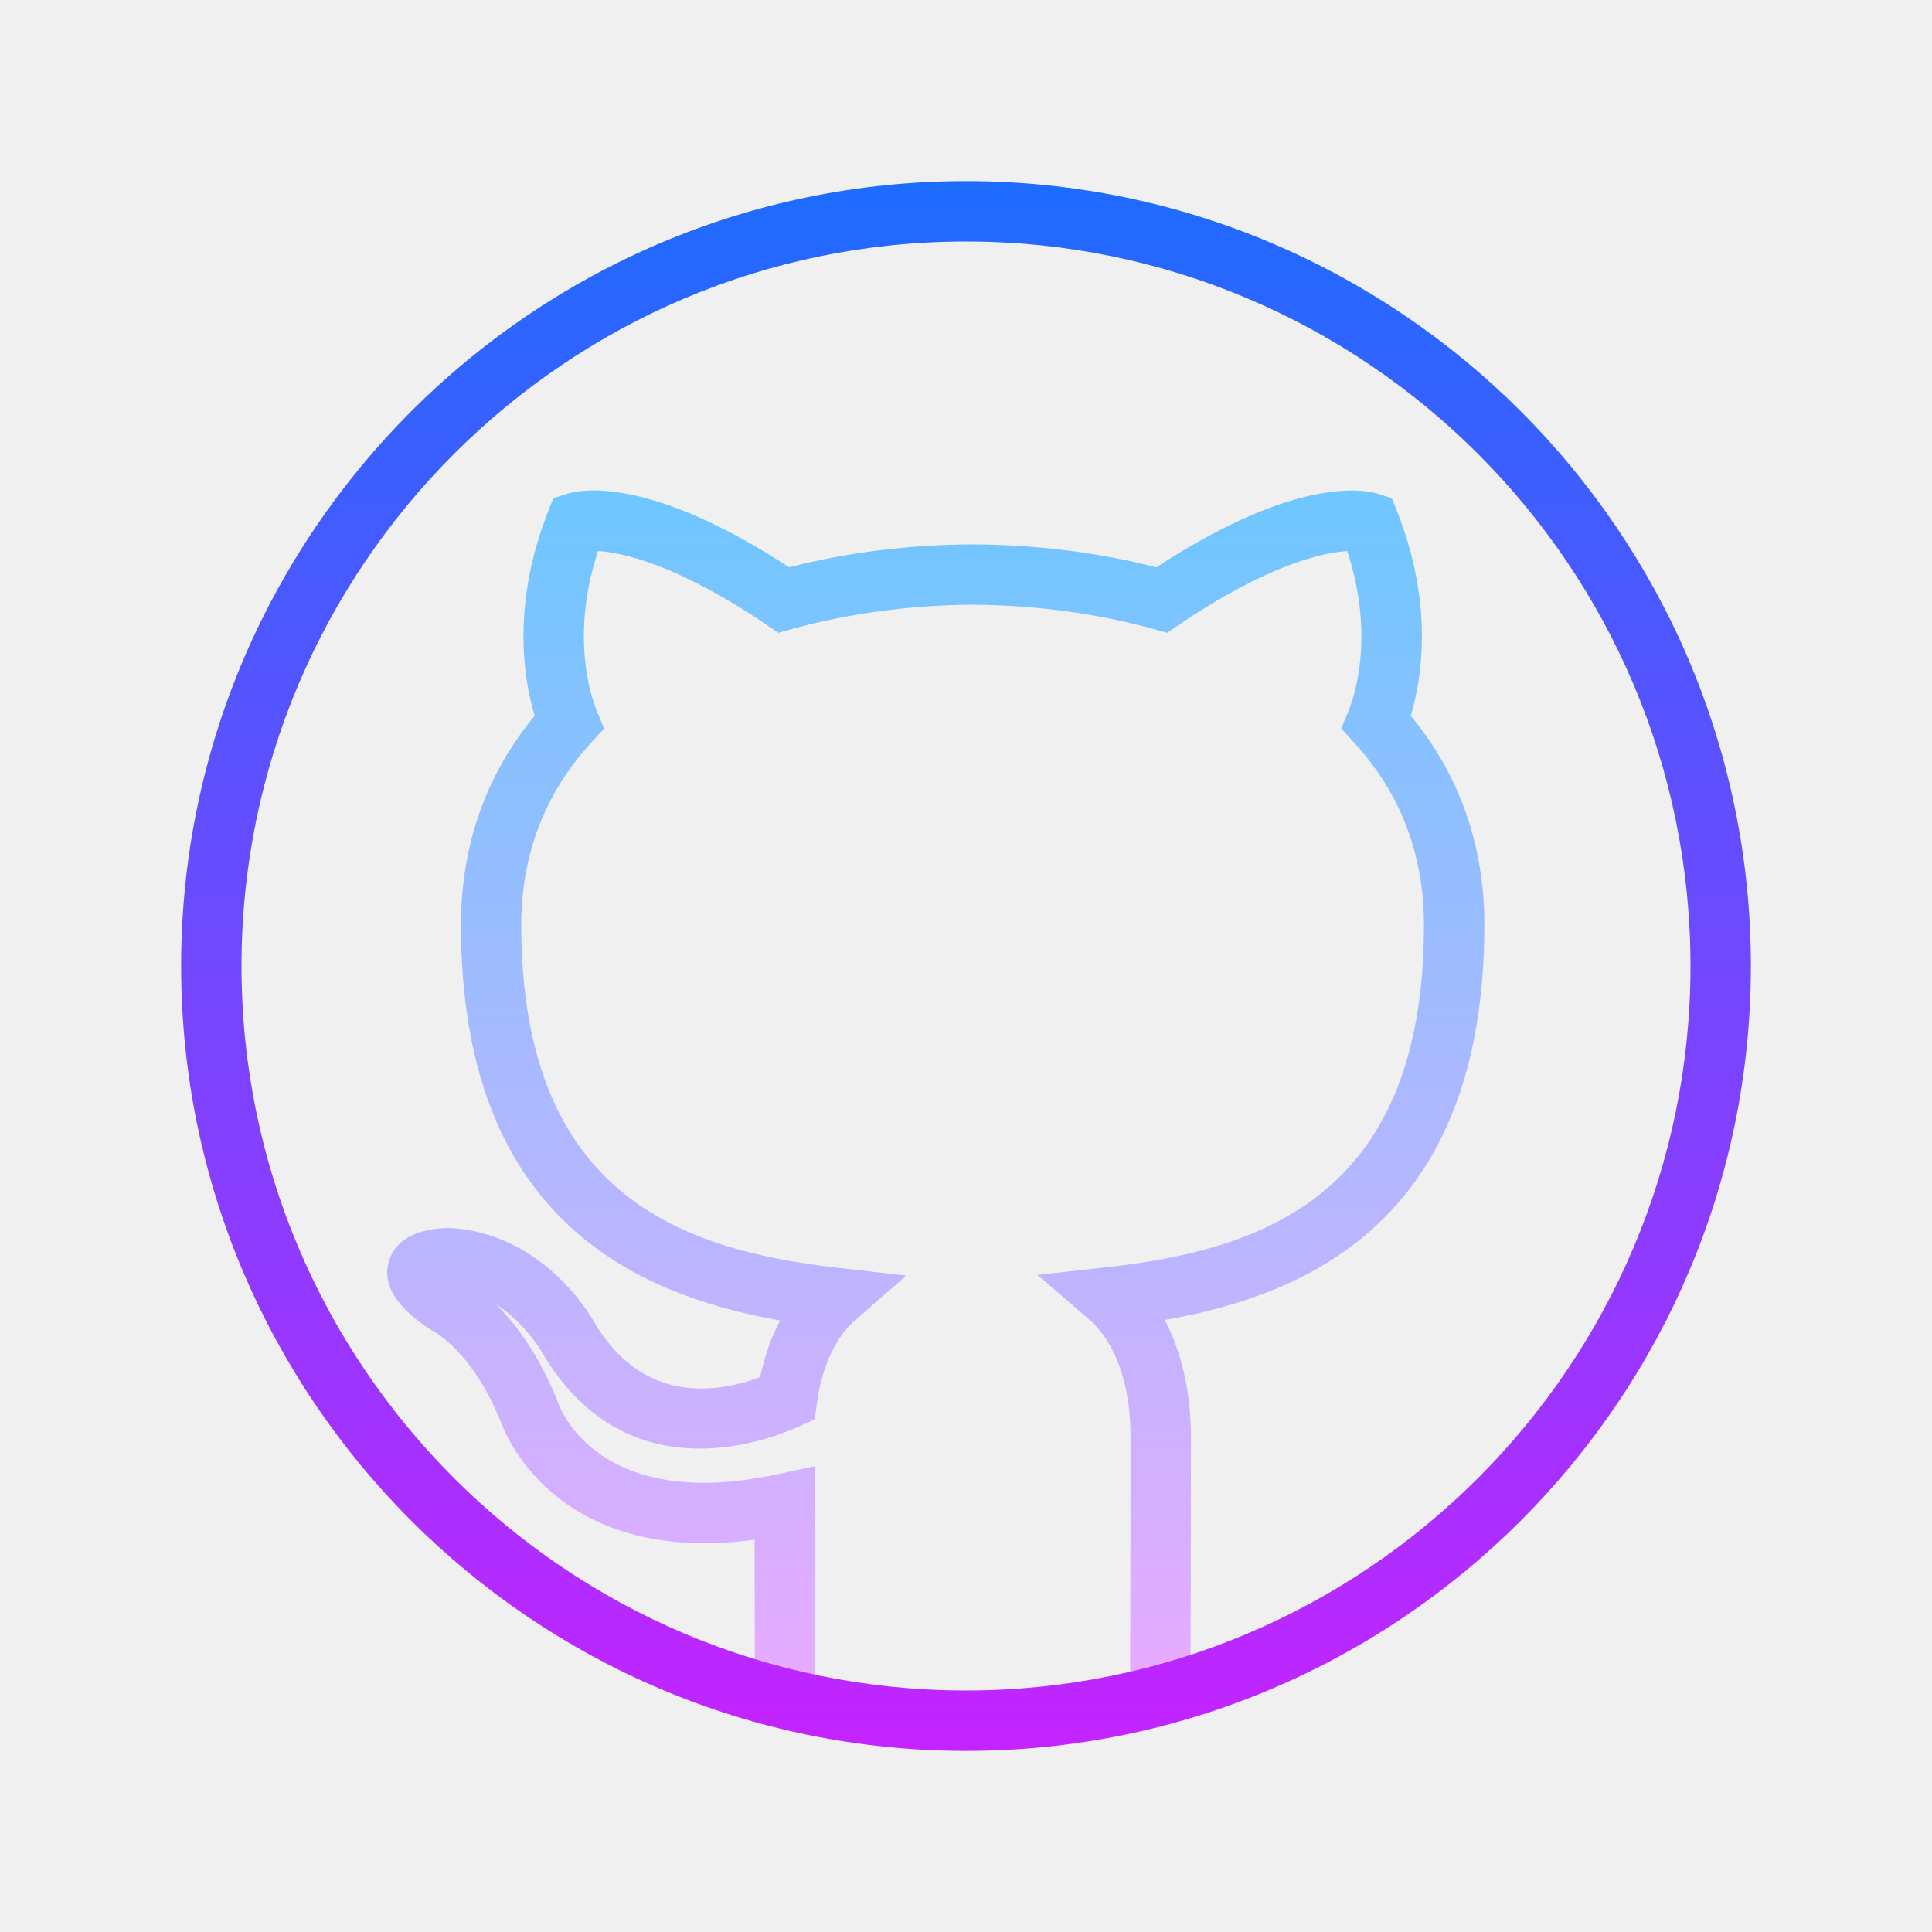
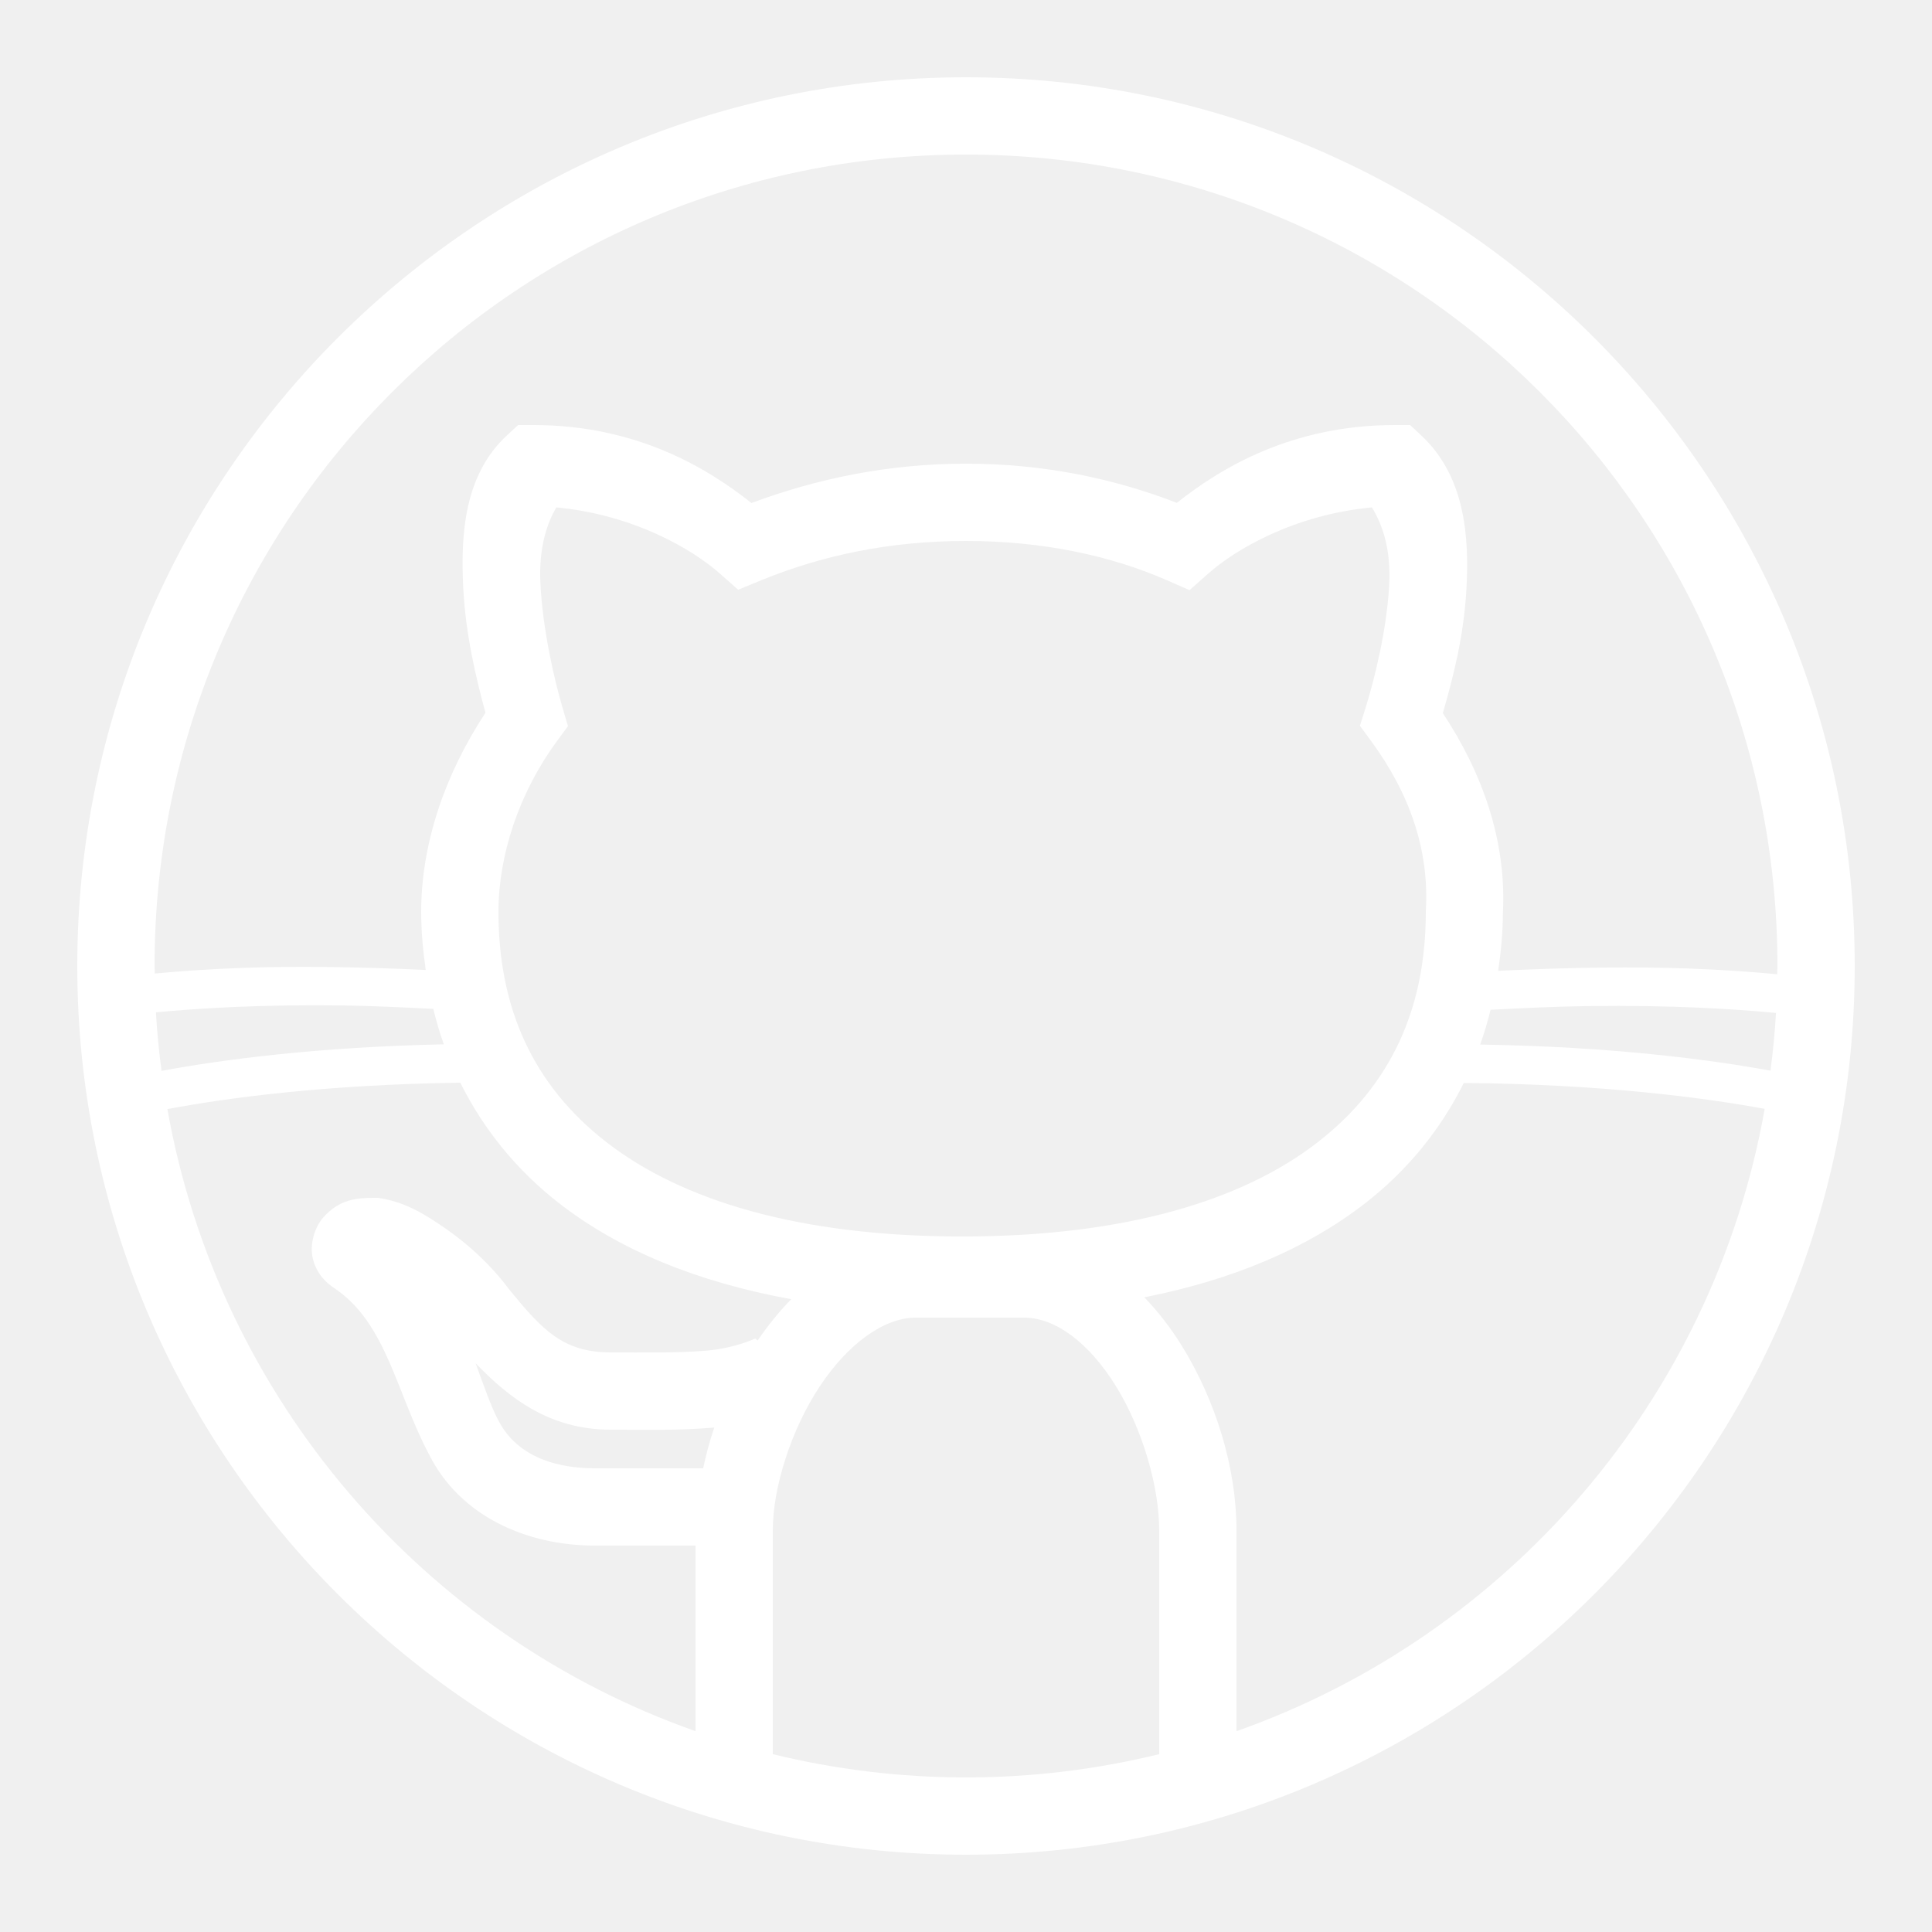
- <svg xmlns="http://www.w3.org/2000/svg" viewBox="0 0 64 64" width="96px" height="96px">
-   <linearGradient id="KpzH_ttTMIjq8dhx1zD2pa" x1="30.999" x2="30.999" y1="16" y2="55.342" gradientUnits="userSpaceOnUse" spreadMethod="reflect">
-     <stop offset="0" stop-color="#6dc7ff" />
-     <stop offset="1" stop-color="#e6abff" />
-   </linearGradient>
-   <path fill="url(#KpzH_ttTMIjq8dhx1zD2pa)" d="M25.008,56.007c-0.003-0.368-0.006-1.962-0.009-3.454l-0.003-1.55 c-6.729,0.915-8.358-3.78-8.376-3.83c-0.934-2.368-2.211-3.045-2.266-3.073l-0.124-0.072c-0.463-0.316-1.691-1.157-1.342-2.263 c0.315-0.997,1.536-1.1,2.091-1.082c3.074,0.215,4.63,2.978,4.694,3.095c1.569,2.689,3.964,2.411,5.509,1.844 c0.144-0.688,0.367-1.32,0.659-1.878C20.885,42.865,15.27,40.229,15.27,30.64c0-2.633,0.82-4.96,2.441-6.929 c-0.362-1.206-0.774-3.666,0.446-6.765l0.174-0.442l0.452-0.144c0.416-0.137,2.688-0.624,7.359,2.433 c1.928-0.494,3.969-0.749,6.074-0.759c2.115,0.01,4.158,0.265,6.09,0.759c4.667-3.058,6.934-2.565,7.351-2.433l0.451,0.145 l0.174,0.44c1.225,3.098,0.813,5.559,0.451,6.766c1.618,1.963,2.438,4.291,2.438,6.929c0,9.591-5.621,12.219-10.588,13.087 c0.563,1.065,0.868,2.402,0.868,3.878c0,1.683-0.007,7.204-0.015,8.402l-2-0.014c0.008-1.196,0.015-6.708,0.015-8.389 c0-2.442-0.943-3.522-1.35-3.874l-1.73-1.497l2.274-0.253c5.205-0.578,10.525-2.379,10.525-11.341c0-2.33-0.777-4.361-2.31-6.036 l-0.43-0.469l0.242-0.587c0.166-0.401,0.894-2.442-0.043-5.291c-0.758,0.045-2.568,0.402-5.584,2.447l-0.384,0.259l-0.445-0.123 c-1.863-0.518-3.938-0.796-6.001-0.806c-2.052,0.01-4.124,0.288-5.984,0.806l-0.445,0.123l-0.383-0.259 c-3.019-2.044-4.833-2.404-5.594-2.449c-0.935,2.851-0.206,4.892-0.04,5.293l0.242,0.587l-0.429,0.469 c-1.536,1.681-2.314,3.712-2.314,6.036c0,8.958,5.31,10.77,10.504,11.361l2.252,0.256l-1.708,1.49 c-0.372,0.325-1.03,1.112-1.254,2.727l-0.075,0.549l-0.506,0.227c-1.321,0.592-5.839,2.162-8.548-2.485 c-0.015-0.025-0.544-0.945-1.502-1.557c0.646,0.639,1.433,1.673,2.068,3.287c0.066,0.19,1.357,3.622,7.28,2.339l1.206-0.262 l0.012,3.978c0.003,1.487,0.006,3.076,0.009,3.444L25.008,56.007z" />
-   <linearGradient id="KpzH_ttTMIjq8dhx1zD2pb" x1="32" x2="32" y1="5" y2="59.167" gradientUnits="userSpaceOnUse" spreadMethod="reflect">
-     <stop offset="0" stop-color="#1a6dff" />
-     <stop offset="1" stop-color="#c822ff" />
-   </linearGradient>
-   <path fill="url(#KpzH_ttTMIjq8dhx1zD2pb)" d="M32,58C17.663,58,6,46.337,6,32S17.663,6,32,6s26,11.663,26,26S46.337,58,32,58z M32,8 C18.767,8,8,18.767,8,32s10.767,24,24,24s24-10.767,24-24S45.233,8,32,8z" />
+ <svg xmlns="http://www.w3.org/2000/svg" fill="#ffffff" viewBox="0 0 50 50" width="100px" height="100px">
+   <path d="M 25 2 C 12.311 2 2 12.311 2 25 C 2 37.689 12.311 48 25 48 C 37.689 48 48 37.689 48 25 C 48 12.311 37.689 2 25 2 z M 25 4 C 36.607 4 46 13.393 46 25 C 46 25.071 45.995 25.142 45.994 25.213 C 45.355 25.154 44.616 25.098 43.676 25.064 C 42.347 25.017 40.672 25.031 38.773 25.125 C 38.844 24.635 38.893 24.137 38.895 23.627 C 38.991 21.754 38.363 20.002 37.34 18.455 C 37.587 17.601 37.877 16.515 37.949 15.283 C 38.032 13.879 37.911 12.322 36.783 11.27 L 36.494 11 L 36.1 11 C 33.417 11 31.58 12.123 30.457 13.014 C 28.836 12.386 27.012 12 25 12 C 22.976 12 21.136 12.391 19.447 13.018 C 18.325 12.127 16.487 11 13.801 11 L 13.408 11 L 13.119 11.268 C 12.021 12.287 11.92 13.802 11.988 15.199 C 12.049 16.432 12.322 17.552 12.564 18.447 C 11.524 20.025 10.9 21.822 10.9 23.6 C 10.9 24.111 10.948 24.61 11.018 25.102 C 9.212 25.018 7.602 25.002 6.324 25.047 C 5.385 25.08 4.645 25.136 4.006 25.195 C 4.005 25.13 4 25.065 4 25 C 4 13.393 13.393 4 25 4 z M 14.396 13.131 C 16.414 13.322 17.932 14.223 18.635 14.848 L 19.104 15.262 L 19.682 15.025 C 21.263 14.374 23.027 14 25 14 C 26.973 14 28.737 14.376 30.199 15.016 L 30.785 15.273 L 31.264 14.848 C 31.967 14.223 33.487 13.322 35.506 13.131 C 35.774 13.576 36.007 14.209 35.951 15.166 C 35.884 16.312 35.577 17.56 35.346 18.301 L 35.195 18.783 L 35.494 19.191 C 36.484 20.541 36.988 22.001 36.902 23.545 L 36.9 23.572 L 36.9 23.6 C 36.9 26.095 36.002 28.092 34.088 29.572 C 32.174 31.052 29.153 32 24.9 32 C 20.648 32 17.625 31.052 15.711 29.572 C 13.797 28.092 12.9 26.095 12.9 23.6 C 12.9 22.135 13.429 20.524 14.406 19.191 L 14.699 18.793 L 14.559 18.318 C 14.327 17.53 14.043 16.254 13.986 15.102 C 13.939 14.143 14.166 13.537 14.396 13.131 z M 8.885 26.021 C 9.591 26.031 10.401 26.069 11.213 26.109 C 11.29 26.421 11.379 26.728 11.486 27.027 C 8.179 27.097 5.705 27.43 4.18 27.715 C 4.115 27.214 4.064 26.71 4.035 26.199 C 5.162 26.092 6.751 25.994 8.885 26.021 z M 41.115 26.037 C 43.248 26.01 44.836 26.108 45.963 26.215 C 45.934 26.718 45.884 27.216 45.82 27.709 C 44.241 27.419 41.7 27.087 38.307 27.033 C 38.412 26.74 38.5 26.438 38.576 26.133 C 39.471 26.085 40.345 26.047 41.115 26.037 z M 11.912 28.02 C 12.509 29.215 13.362 30.283 14.488 31.154 C 16.029 32.346 18.032 33.178 20.477 33.623 C 20.157 33.952 19.866 34.313 19.607 34.693 L 19.547 34.641 C 19.552 34.634 19.05 34.886 18.299 34.953 C 17.548 35.02 16.622 35 15.801 35 C 14.576 35 14.036 34.421 13.174 33.367 C 12.696 32.724 12.114 32.202 11.549 31.807 C 10.97 31.401 10.476 31.116 9.865 31.014 L 9.783 31 L 9.699 31 C 9.233 31 8.781 31.034 8.359 31.516 C 8.149 31.757 8.003 32.203 8.098 32.58 C 8.192 32.958 8.431 33.19 8.645 33.332 C 10.011 34.243 10.253 36.047 11.109 37.65 C 11.909 39.244 13.636 40 15.4 40 L 18 40 L 18 44.803 C 10.968 42.321 5.665 36.205 4.332 28.703 C 5.863 28.415 8.427 28.068 11.912 28.02 z M 37.883 28.027 C 41.446 28.058 44.081 28.404 45.67 28.697 C 44.339 36.202 39.034 42.32 32 44.803 L 32 39.6 C 32 38.015 31.48 36.268 30.574 34.811 C 30.299 34.368 29.976 33.95 29.615 33.574 C 31.93 33.117 33.832 32.299 35.312 31.154 C 36.437 30.285 37.288 29.22 37.883 28.027 z M 23.699 34.1 L 26.5 34.1 C 27.313 34.1 28.18 34.747 28.875 35.865 C 29.57 36.983 30 38.484 30 39.6 L 30 45.398 C 28.397 45.789 26.724 46 25 46 C 23.276 46 21.603 45.789 20 45.398 L 20 39.6 C 20 38.509 20.468 37.011 21.209 35.889 C 21.95 34.766 22.886 34.1 23.699 34.1 z M 12.309 35.281 C 13.174 36.179 14.223 37 15.801 37 C 16.58 37 17.552 37.028 18.477 36.945 C 18.48 36.945 18.483 36.944 18.486 36.943 C 18.365 37.293 18.274 37.646 18.197 38 L 15.4 38 C 14.167 38 13.296 37.554 12.895 36.752 L 12.887 36.738 L 12.881 36.727 C 12.716 36.421 12.501 35.811 12.309 35.281 z" />
</svg>
